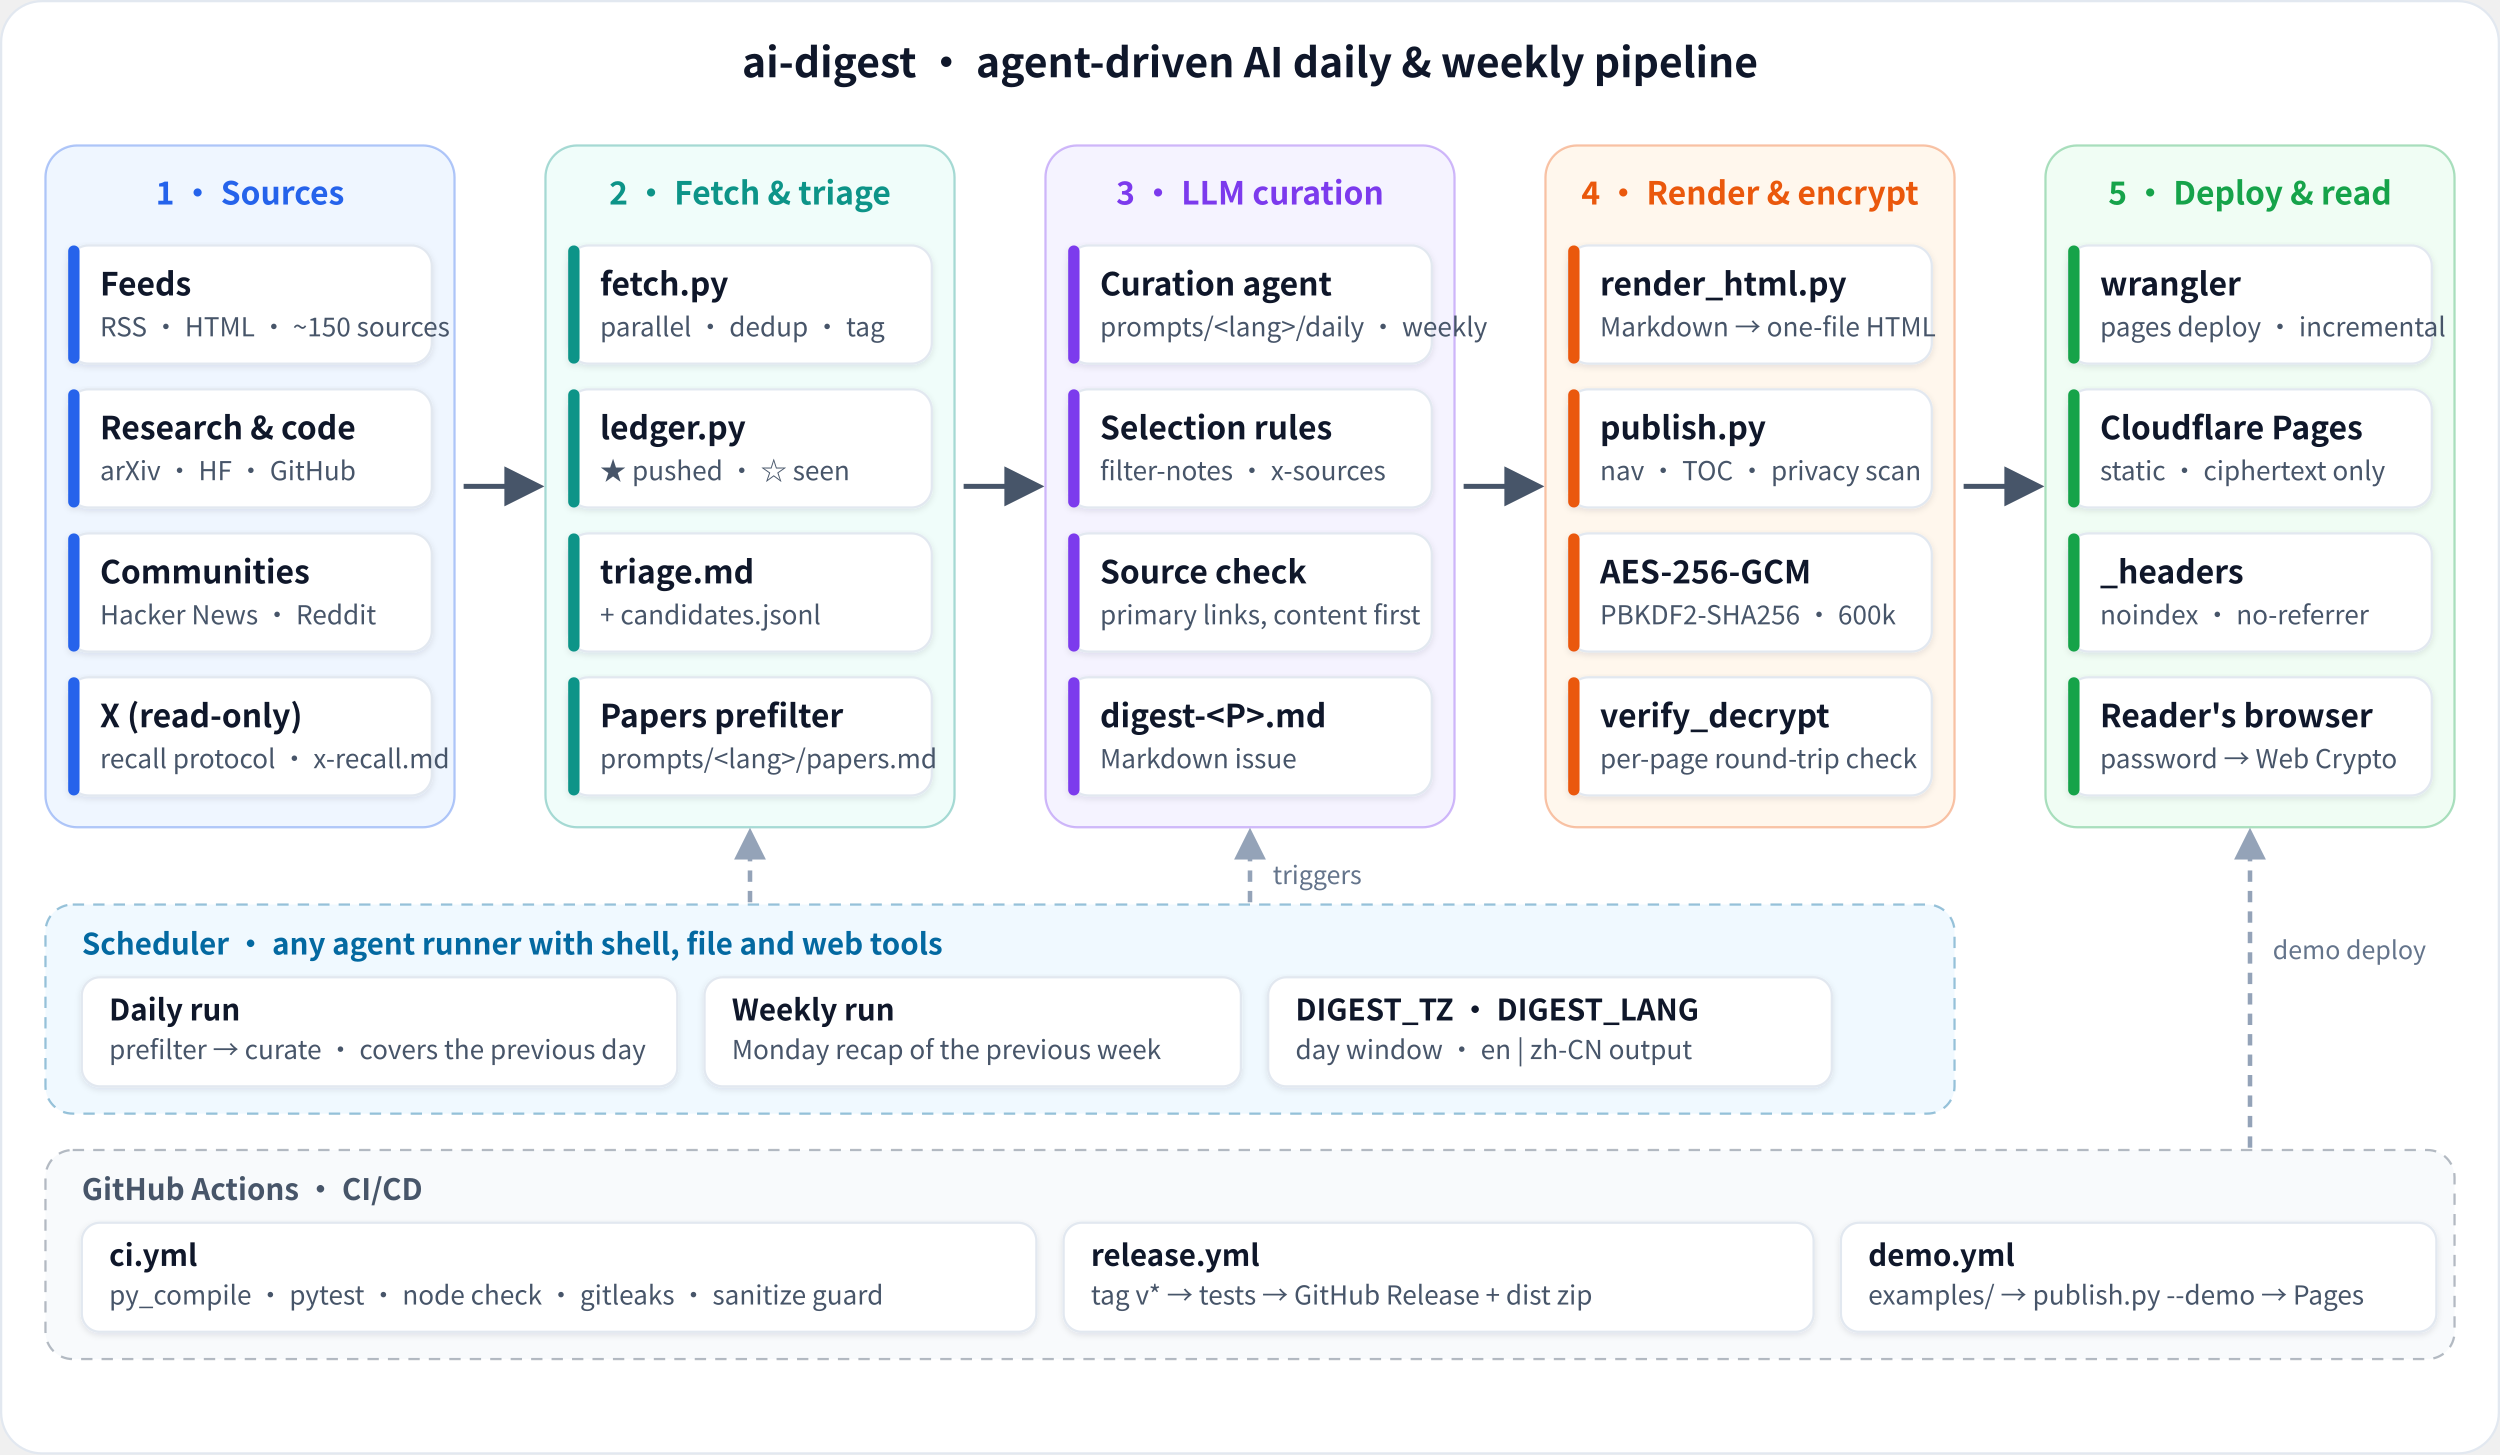
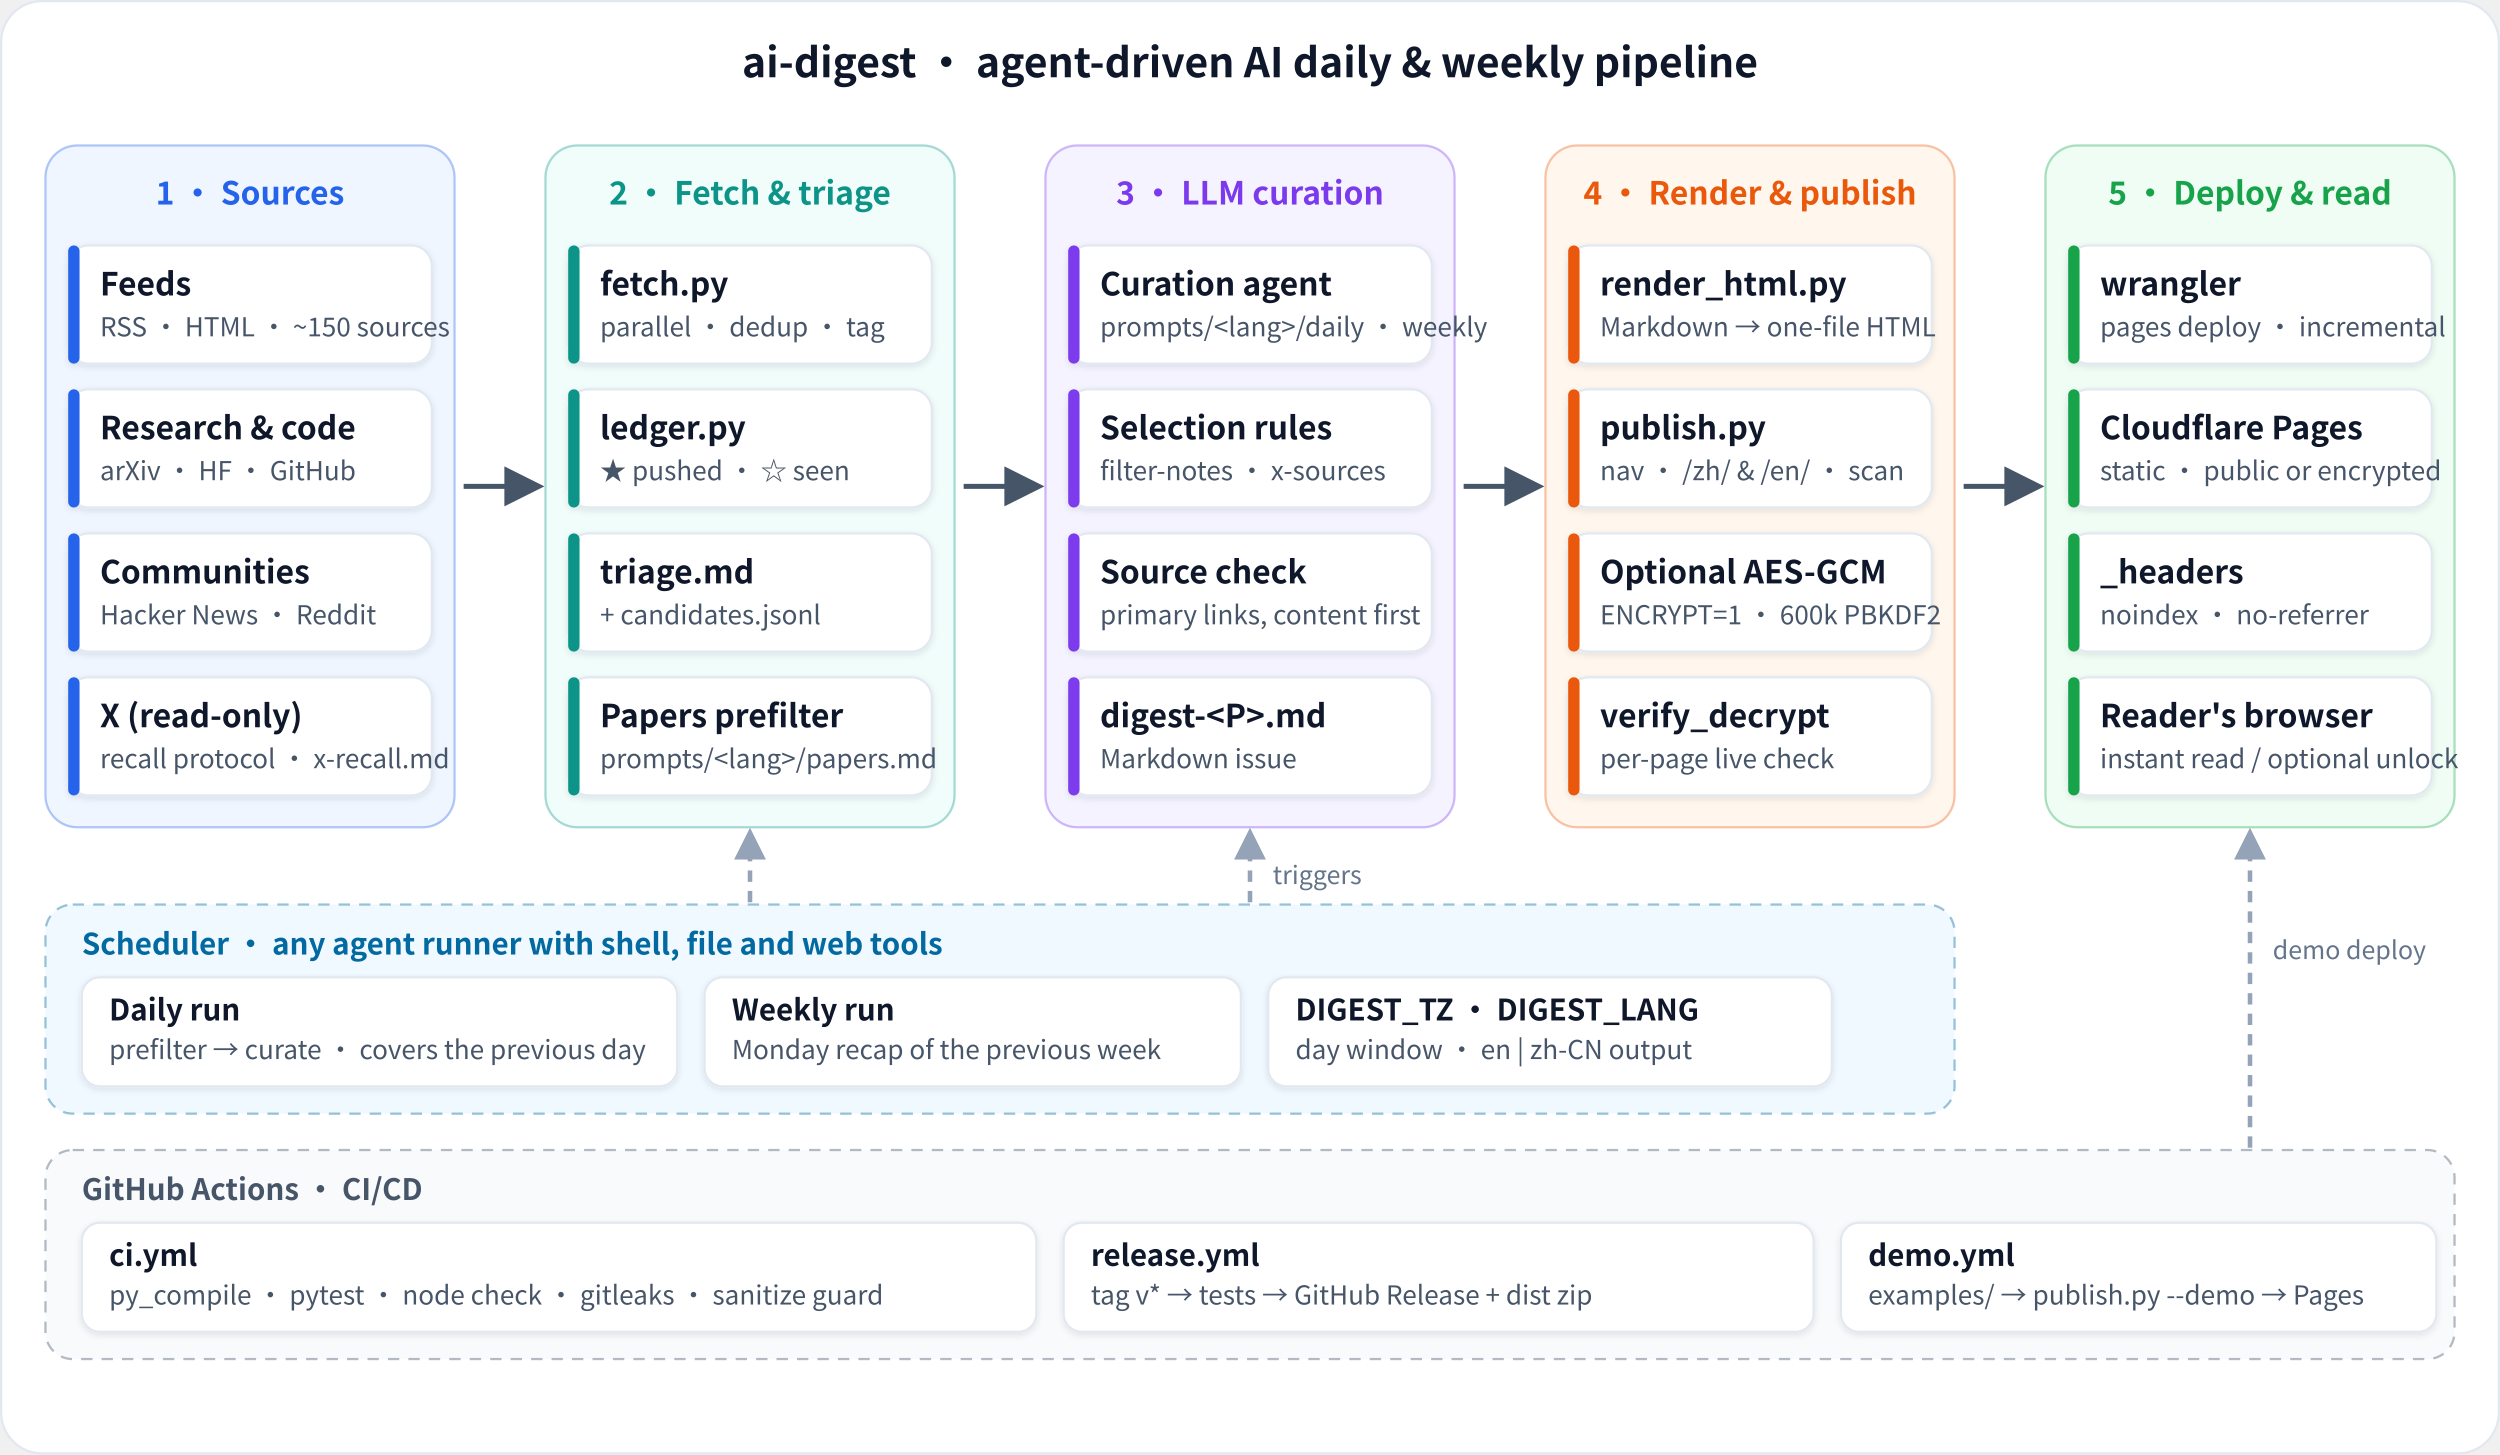
<svg xmlns="http://www.w3.org/2000/svg" viewBox="0 0 1100 640" width="1100" height="640" role="img" aria-labelledby="t d" font-family="-apple-system,'PingFang SC','Noto Sans CJK SC','Microsoft YaHei',BlinkMacSystemFont,'Segoe UI',Helvetica,Arial,sans-serif">
  <defs>
    <marker id="ar" viewBox="0 0 10 10" refX="8" refY="5" markerWidth="8" markerHeight="8" orient="auto-start-reverse">
      <path d="M0,0 L10,5 L0,10 z" fill="#475569" />
    </marker>
    <marker id="ad" viewBox="0 0 10 10" refX="8" refY="5" markerWidth="7" markerHeight="7" orient="auto-start-reverse">
      <path d="M0,0 L10,5 L0,10 z" fill="#94A3B8" />
    </marker>
    <filter id="sh" x="-5%" y="-5%" width="110%" height="115%">
      <feDropShadow dx="0" dy="1" stdDeviation="1.5" flood-color="#0f172a" flood-opacity=".10" />
    </filter>
  </defs>
  <rect x="0.5" y="0.5" width="1099" height="639" rx="18" fill="#FFFFFF" stroke="#E2E8F0" />
  <text x="550.0" y="34" text-anchor="middle" font-size="18" font-weight="700" fill="#0F172A">ai-digest · agent-driven AI daily &amp; weekly pipeline</text>
  <rect x="20" y="64" width="180" height="300" rx="14" fill="#EFF6FF" stroke="#2563EB" stroke-opacity=".35" />
  <text x="110.0" y="90" text-anchor="middle" font-size="14" font-weight="700" fill="#2563EB">1 · Sources</text>
  <g filter="url(#sh)">
    <rect x="30" y="108.0" width="160" height="52" rx="9" fill="#fff" stroke="#E2E8F0" />
    <rect x="30" y="108.0" width="5" height="52" rx="2.5" fill="#2563EB" />
  </g>
  <text x="44" y="130.0" font-size="14" font-weight="650" fill="#0F172A">Feeds</text>
  <text x="44" y="148.0" font-size="11.5" fill="#475569">RSS · HTML · ~150 sources</text>
  <g filter="url(#sh)">
    <rect x="30" y="171.3" width="160" height="52" rx="9" fill="#fff" stroke="#E2E8F0" />
    <rect x="30" y="171.3" width="5" height="52" rx="2.5" fill="#2563EB" />
  </g>
  <text x="44" y="193.3" font-size="14" font-weight="650" fill="#0F172A">Research &amp; code</text>
  <text x="44" y="211.3" font-size="11.5" fill="#475569">arXiv · HF · GitHub</text>
  <g filter="url(#sh)">
    <rect x="30" y="234.7" width="160" height="52" rx="9" fill="#fff" stroke="#E2E8F0" />
    <rect x="30" y="234.7" width="5" height="52" rx="2.5" fill="#2563EB" />
  </g>
  <text x="44" y="256.7" font-size="14" font-weight="650" fill="#0F172A">Communities</text>
  <text x="44" y="274.7" font-size="11.5" fill="#475569">Hacker News · Reddit</text>
  <g filter="url(#sh)">
    <rect x="30" y="298.0" width="160" height="52" rx="9" fill="#fff" stroke="#E2E8F0" />
    <rect x="30" y="298.0" width="5" height="52" rx="2.5" fill="#2563EB" />
  </g>
  <text x="44" y="320.0" font-size="14" font-weight="650" fill="#0F172A">X (read-only)</text>
  <text x="44" y="338.0" font-size="11.5" fill="#475569">recall protocol · x-recall.md</text>
  <line x1="204" y1="214.0" x2="236" y2="214.0" stroke="#475569" stroke-width="2.2" marker-end="url(#ar)" />
  <rect x="240" y="64" width="180" height="300" rx="14" fill="#F0FDFA" stroke="#0D9488" stroke-opacity=".35" />
  <text x="330.0" y="90" text-anchor="middle" font-size="14" font-weight="700" fill="#0D9488">2 · Fetch &amp; triage</text>
  <g filter="url(#sh)">
    <rect x="250" y="108.0" width="160" height="52" rx="9" fill="#fff" stroke="#E2E8F0" />
    <rect x="250" y="108.0" width="5" height="52" rx="2.5" fill="#0D9488" />
  </g>
  <text x="264" y="130.0" font-size="14" font-weight="650" fill="#0F172A">fetch.py</text>
  <text x="264" y="148.0" font-size="11.5" fill="#475569">parallel · dedup · tag</text>
  <g filter="url(#sh)">
    <rect x="250" y="171.3" width="160" height="52" rx="9" fill="#fff" stroke="#E2E8F0" />
    <rect x="250" y="171.3" width="5" height="52" rx="2.5" fill="#0D9488" />
  </g>
  <text x="264" y="193.3" font-size="14" font-weight="650" fill="#0F172A">ledger.py</text>
  <text x="264" y="211.3" font-size="11.5" fill="#475569">★ pushed · ☆ seen</text>
  <g filter="url(#sh)">
    <rect x="250" y="234.7" width="160" height="52" rx="9" fill="#fff" stroke="#E2E8F0" />
    <rect x="250" y="234.7" width="5" height="52" rx="2.5" fill="#0D9488" />
  </g>
  <text x="264" y="256.7" font-size="14" font-weight="650" fill="#0F172A">triage.md</text>
  <text x="264" y="274.7" font-size="11.5" fill="#475569">+ candidates.jsonl</text>
  <g filter="url(#sh)">
    <rect x="250" y="298.0" width="160" height="52" rx="9" fill="#fff" stroke="#E2E8F0" />
    <rect x="250" y="298.0" width="5" height="52" rx="2.5" fill="#0D9488" />
  </g>
  <text x="264" y="320.0" font-size="14" font-weight="650" fill="#0F172A">Papers prefilter</text>
  <text x="264" y="338.0" font-size="11.5" fill="#475569">prompts/&lt;lang&gt;/papers.md</text>
  <line x1="424" y1="214.0" x2="456" y2="214.0" stroke="#475569" stroke-width="2.2" marker-end="url(#ar)" />
  <rect x="460" y="64" width="180" height="300" rx="14" fill="#F5F3FF" stroke="#7C3AED" stroke-opacity=".35" />
  <text x="550.0" y="90" text-anchor="middle" font-size="14" font-weight="700" fill="#7C3AED">3 · LLM curation</text>
  <g filter="url(#sh)">
    <rect x="470" y="108.0" width="160" height="52" rx="9" fill="#fff" stroke="#E2E8F0" />
    <rect x="470" y="108.0" width="5" height="52" rx="2.5" fill="#7C3AED" />
  </g>
  <text x="484" y="130.0" font-size="14" font-weight="650" fill="#0F172A">Curation agent</text>
  <text x="484" y="148.0" font-size="11.5" fill="#475569">prompts/&lt;lang&gt;/daily · weekly</text>
  <g filter="url(#sh)">
    <rect x="470" y="171.3" width="160" height="52" rx="9" fill="#fff" stroke="#E2E8F0" />
    <rect x="470" y="171.3" width="5" height="52" rx="2.5" fill="#7C3AED" />
  </g>
  <text x="484" y="193.3" font-size="14" font-weight="650" fill="#0F172A">Selection rules</text>
  <text x="484" y="211.3" font-size="11.5" fill="#475569">filter-notes · x-sources</text>
  <g filter="url(#sh)">
    <rect x="470" y="234.7" width="160" height="52" rx="9" fill="#fff" stroke="#E2E8F0" />
    <rect x="470" y="234.7" width="5" height="52" rx="2.5" fill="#7C3AED" />
  </g>
  <text x="484" y="256.7" font-size="14" font-weight="650" fill="#0F172A">Source check</text>
  <text x="484" y="274.7" font-size="11.5" fill="#475569">primary links, content first</text>
  <g filter="url(#sh)">
    <rect x="470" y="298.0" width="160" height="52" rx="9" fill="#fff" stroke="#E2E8F0" />
    <rect x="470" y="298.0" width="5" height="52" rx="2.5" fill="#7C3AED" />
  </g>
  <text x="484" y="320.0" font-size="14" font-weight="650" fill="#0F172A">digest-&lt;P&gt;.md</text>
  <text x="484" y="338.0" font-size="11.5" fill="#475569">Markdown issue</text>
  <line x1="644" y1="214.0" x2="676" y2="214.0" stroke="#475569" stroke-width="2.2" marker-end="url(#ar)" />
  <rect x="680" y="64" width="180" height="300" rx="14" fill="#FFF7ED" stroke="#EA580C" stroke-opacity=".35" />
-   <text x="770.0" y="90" text-anchor="middle" font-size="14" font-weight="700" fill="#EA580C">4 · Render &amp; encrypt</text>
+   <text x="770.0" y="90" text-anchor="middle" font-size="14" font-weight="700" fill="#EA580C">4 · Render &amp; publish</text>
  <g filter="url(#sh)">
    <rect x="690" y="108.0" width="160" height="52" rx="9" fill="#fff" stroke="#E2E8F0" />
    <rect x="690" y="108.0" width="5" height="52" rx="2.5" fill="#EA580C" />
  </g>
  <text x="704" y="130.0" font-size="14" font-weight="650" fill="#0F172A">render_html.py</text>
  <text x="704" y="148.0" font-size="11.5" fill="#475569">Markdown → one-file HTML</text>
  <g filter="url(#sh)">
    <rect x="690" y="171.3" width="160" height="52" rx="9" fill="#fff" stroke="#E2E8F0" />
    <rect x="690" y="171.3" width="5" height="52" rx="2.5" fill="#EA580C" />
  </g>
  <text x="704" y="193.3" font-size="14" font-weight="650" fill="#0F172A">publish.py</text>
-   <text x="704" y="211.3" font-size="11.5" fill="#475569">nav · TOC · privacy scan</text>
+   <text x="704" y="211.3" font-size="11.5" fill="#475569">nav · /zh/ &amp; /en/ · scan</text>
  <g filter="url(#sh)">
    <rect x="690" y="234.7" width="160" height="52" rx="9" fill="#fff" stroke="#E2E8F0" />
    <rect x="690" y="234.7" width="5" height="52" rx="2.5" fill="#EA580C" />
  </g>
-   <text x="704" y="256.7" font-size="14" font-weight="650" fill="#0F172A">AES-256-GCM</text>
-   <text x="704" y="274.7" font-size="11.5" fill="#475569">PBKDF2-SHA256 · 600k</text>
+   <text x="704" y="256.7" font-size="14" font-weight="650" fill="#0F172A">Optional AES-GCM</text>
+   <text x="704" y="274.7" font-size="11.5" fill="#475569">ENCRYPT=1 · 600k PBKDF2</text>
  <g filter="url(#sh)">
    <rect x="690" y="298.0" width="160" height="52" rx="9" fill="#fff" stroke="#E2E8F0" />
    <rect x="690" y="298.0" width="5" height="52" rx="2.5" fill="#EA580C" />
  </g>
  <text x="704" y="320.0" font-size="14" font-weight="650" fill="#0F172A">verify_decrypt</text>
-   <text x="704" y="338.0" font-size="11.5" fill="#475569">per-page round-trip check</text>
+   <text x="704" y="338.0" font-size="11.5" fill="#475569">per-page live check</text>
  <line x1="864" y1="214.0" x2="896" y2="214.0" stroke="#475569" stroke-width="2.2" marker-end="url(#ar)" />
  <rect x="900" y="64" width="180" height="300" rx="14" fill="#F0FDF4" stroke="#16A34A" stroke-opacity=".35" />
  <text x="990.0" y="90" text-anchor="middle" font-size="14" font-weight="700" fill="#16A34A">5 · Deploy &amp; read</text>
  <g filter="url(#sh)">
    <rect x="910" y="108.0" width="160" height="52" rx="9" fill="#fff" stroke="#E2E8F0" />
    <rect x="910" y="108.0" width="5" height="52" rx="2.5" fill="#16A34A" />
  </g>
  <text x="924" y="130.0" font-size="14" font-weight="650" fill="#0F172A">wrangler</text>
  <text x="924" y="148.0" font-size="11.5" fill="#475569">pages deploy · incremental</text>
  <g filter="url(#sh)">
    <rect x="910" y="171.3" width="160" height="52" rx="9" fill="#fff" stroke="#E2E8F0" />
    <rect x="910" y="171.3" width="5" height="52" rx="2.5" fill="#16A34A" />
  </g>
  <text x="924" y="193.3" font-size="14" font-weight="650" fill="#0F172A">Cloudflare Pages</text>
-   <text x="924" y="211.3" font-size="11.5" fill="#475569">static · ciphertext only</text>
+   <text x="924" y="211.3" font-size="11.5" fill="#475569">static · public or encrypted</text>
  <g filter="url(#sh)">
    <rect x="910" y="234.7" width="160" height="52" rx="9" fill="#fff" stroke="#E2E8F0" />
    <rect x="910" y="234.7" width="5" height="52" rx="2.5" fill="#16A34A" />
  </g>
  <text x="924" y="256.7" font-size="14" font-weight="650" fill="#0F172A">_headers</text>
  <text x="924" y="274.7" font-size="11.5" fill="#475569">noindex · no-referrer</text>
  <g filter="url(#sh)">
    <rect x="910" y="298.0" width="160" height="52" rx="9" fill="#fff" stroke="#E2E8F0" />
    <rect x="910" y="298.0" width="5" height="52" rx="2.5" fill="#16A34A" />
  </g>
  <text x="924" y="320.0" font-size="14" font-weight="650" fill="#0F172A">Reader's browser</text>
-   <text x="924" y="338.0" font-size="11.5" fill="#475569">password → Web Crypto</text>
+   <text x="924" y="338.0" font-size="11.5" fill="#475569">instant read / optional unlock</text>
  <rect x="20" y="398" width="840" height="92" rx="12" fill="#F0F9FF" stroke="#0369A1" stroke-opacity=".4" stroke-dasharray="5 4" />
  <text x="36" y="420" font-size="13" font-weight="700" fill="#0369A1">Scheduler · any agent runner with shell, file and web tools</text>
  <g filter="url(#sh)">
    <rect x="36" y="430" width="262" height="48" rx="8" fill="#fff" stroke="#E2E8F0" />
  </g>
  <text x="48" y="449" font-size="13" font-weight="650" fill="#0F172A">Daily run</text>
  <text x="48" y="466" font-size="11.5" fill="#475569">prefilter → curate · covers the previous day</text>
  <g filter="url(#sh)">
    <rect x="310" y="430" width="236" height="48" rx="8" fill="#fff" stroke="#E2E8F0" />
  </g>
  <text x="322" y="449" font-size="13" font-weight="650" fill="#0F172A">Weekly run</text>
  <text x="322" y="466" font-size="11.5" fill="#475569">Monday recap of the previous week</text>
  <g filter="url(#sh)">
    <rect x="558" y="430" width="248" height="48" rx="8" fill="#fff" stroke="#E2E8F0" />
  </g>
  <text x="570" y="449" font-size="13" font-weight="650" fill="#0F172A">DIGEST_TZ · DIGEST_LANG</text>
  <text x="570" y="466" font-size="11.5" fill="#475569">day window · en | zh-CN output</text>
  <rect x="20" y="506" width="1060" height="92" rx="12" fill="#F8FAFC" stroke="#475569" stroke-opacity=".4" stroke-dasharray="5 4" />
  <text x="36" y="528" font-size="13" font-weight="700" fill="#475569">GitHub Actions · CI/CD</text>
  <g filter="url(#sh)">
    <rect x="36" y="538" width="420" height="48" rx="8" fill="#fff" stroke="#E2E8F0" />
  </g>
  <text x="48" y="557" font-size="13" font-weight="650" fill="#0F172A">ci.yml</text>
  <text x="48" y="574" font-size="11.5" fill="#475569">py_compile · pytest · node check · gitleaks · sanitize guard</text>
  <g filter="url(#sh)">
    <rect x="468" y="538" width="330" height="48" rx="8" fill="#fff" stroke="#E2E8F0" />
  </g>
  <text x="480" y="557" font-size="13" font-weight="650" fill="#0F172A">release.yml</text>
  <text x="480" y="574" font-size="11.5" fill="#475569">tag v* → tests → GitHub Release + dist zip</text>
  <g filter="url(#sh)">
    <rect x="810" y="538" width="262" height="48" rx="8" fill="#fff" stroke="#E2E8F0" />
  </g>
  <text x="822" y="557" font-size="13" font-weight="650" fill="#0F172A">demo.yml</text>
  <text x="822" y="574" font-size="11.5" fill="#475569">examples/ → publish.py --demo → Pages</text>
  <line x1="330.0" y1="397" x2="330.0" y2="367" stroke="#94A3B8" stroke-width="2" stroke-dasharray="5 4" marker-end="url(#ad)" />
  <line x1="550.0" y1="397" x2="550.0" y2="367" stroke="#94A3B8" stroke-width="2" stroke-dasharray="5 4" marker-end="url(#ad)" />
  <text x="560.0" y="389" font-size="11" fill="#64748B">triggers</text>
  <line x1="990.0" y1="505" x2="990.0" y2="367" stroke="#94A3B8" stroke-width="2" stroke-dasharray="5 4" marker-end="url(#ad)" />
  <text x="1000.0" y="422" font-size="11" fill="#64748B">demo deploy</text>
</svg>
